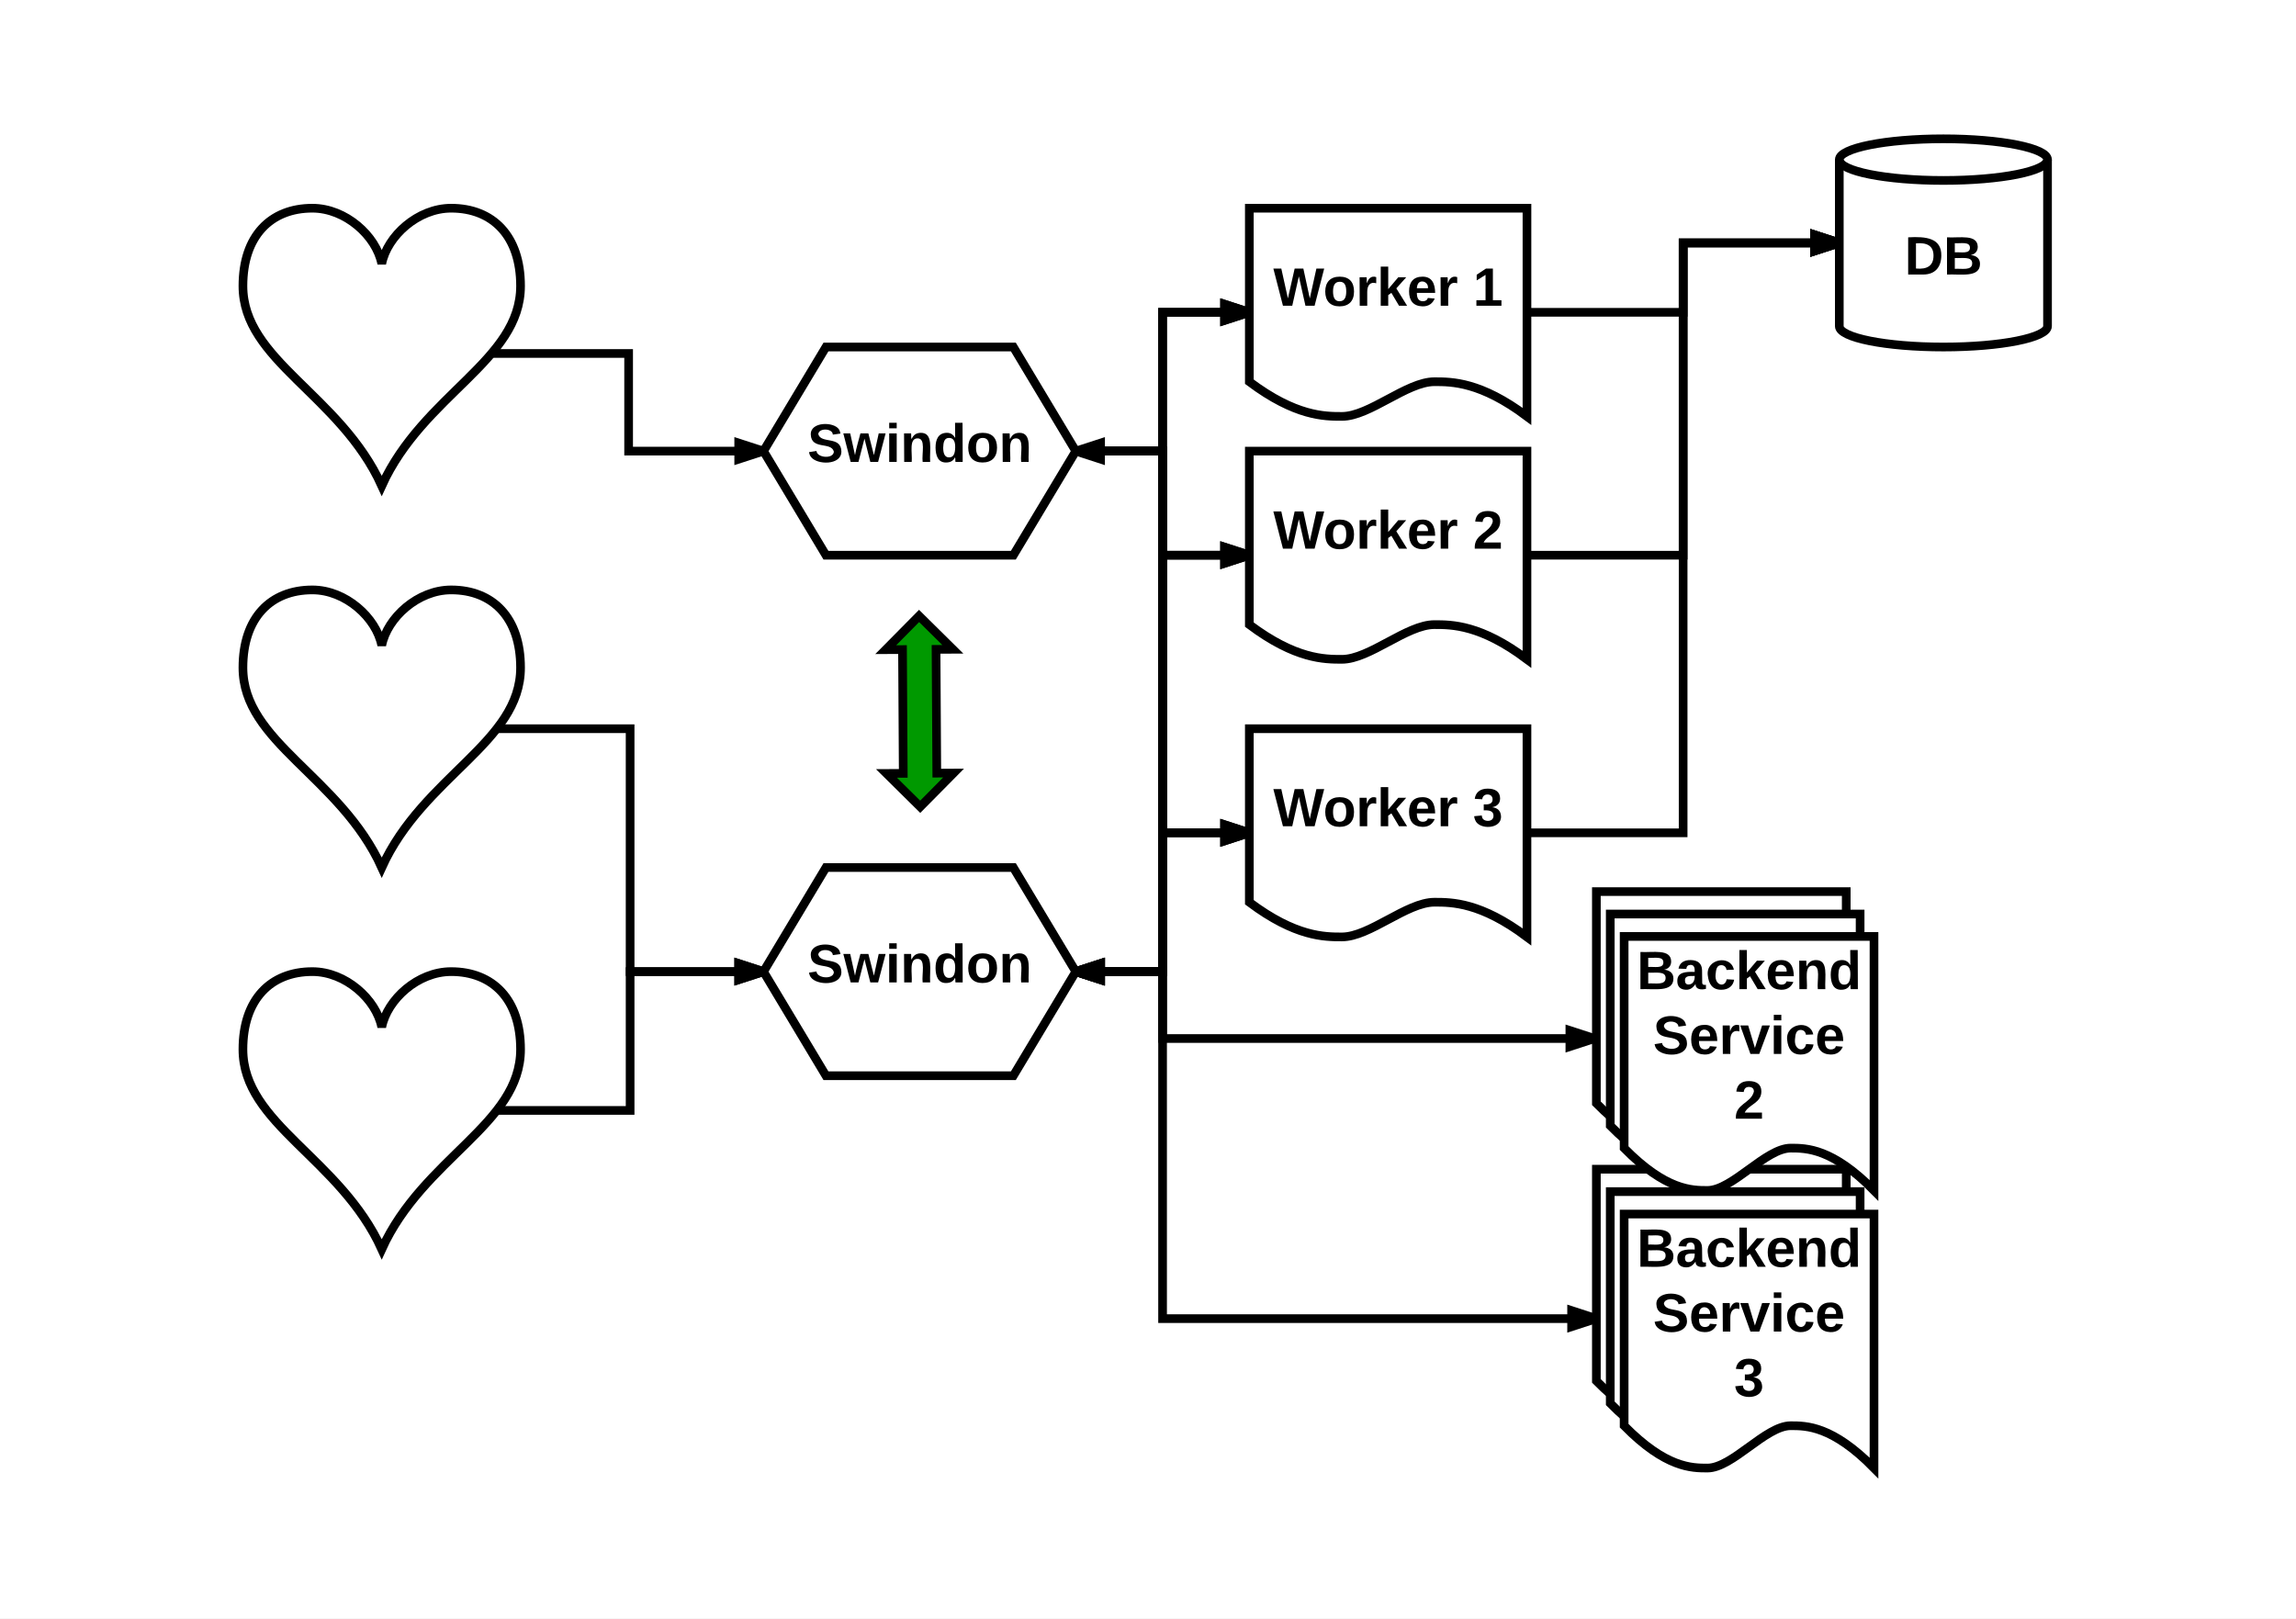
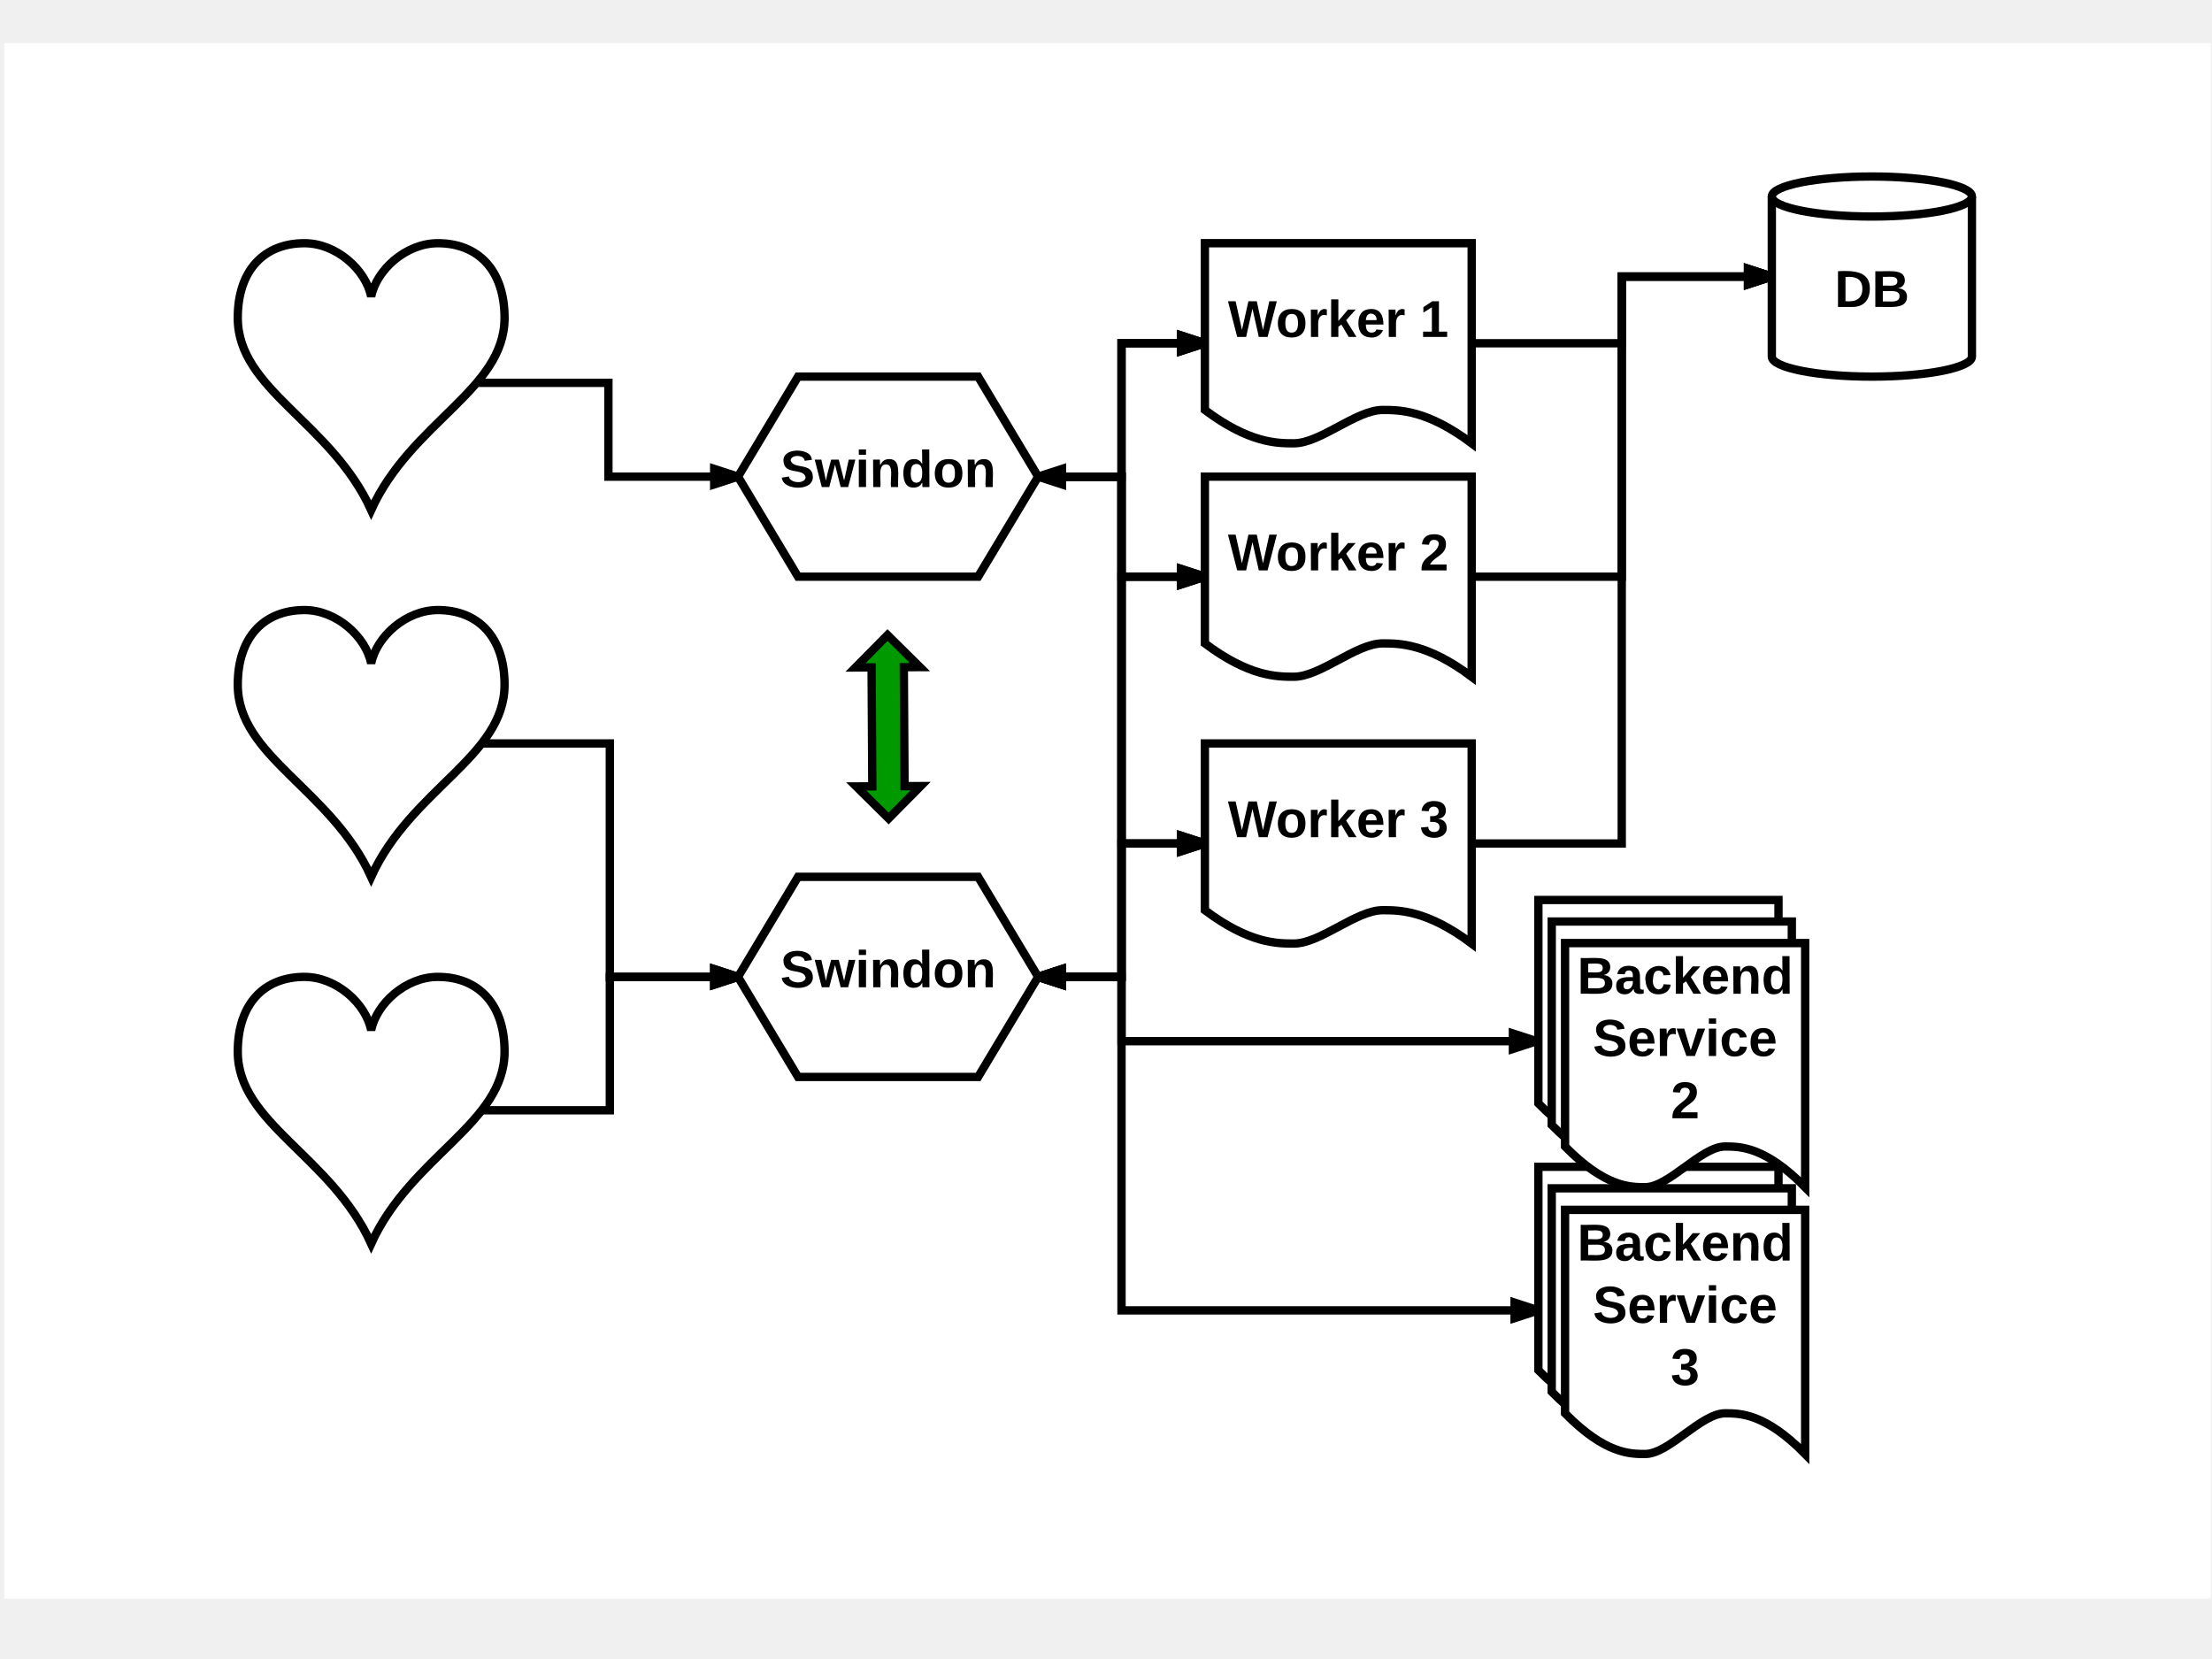
- <svg xmlns="http://www.w3.org/2000/svg" xmlns:xlink="http://www.w3.org/1999/xlink" width="1323.2" height="932.8">
-   <g transform="translate(0 0)">
-     <path d="M0 0h1323.2v932.8H0z" fill="#fff" />
-     <path d="M220 152c3.2-16 20.8-32 40-32 24 0 40 16 40 44.8 0 43.2-56 62.4-80 115.2-24-52.8-80-72-80-115.2 0-28.8 16-44.8 40-44.8 19.2 0 36.8 16 40 32zM220 372c3.2-16 20.8-32 40-32 24 0 40 16 40 44.8 0 43.2-56 62.4-80 115.2-24-52.8-80-72-80-115.2 0-28.8 16-44.8 40-44.8 19.2 0 36.8 16 40 32zM220 592c3.2-16 20.8-32 40-32 24 0 40 16 40 44.8 0 43.2-56 62.4-80 115.2-24-52.8-80-72-80-115.2 0-28.8 16-44.8 40-44.8 19.2 0 36.8 16 40 32z" stroke="#000" stroke-width="5" fill="#fff" />
-     <path d="M284.56 203.73h77.72V260H440" stroke="#000" stroke-width="5" fill="none" />
-     <path d="M284.56 206.23h-3v-.6l2.44-2.78.56-.7zM440 260l-14.27 4.64v-9.28z" />
-     <path d="M441.32 257.8L440 260l1.32 2.2-18.1 5.88v-16.16zm-13.1 3.4l3.7-1.2-3.7-1.2z" />
-     <path d="M286.27 420h76.87v140H440" stroke="#000" stroke-width="5" fill="none" />
-     <path d="M286.27 422.5h-2l2-2.5zM440 560l-14.27 4.64v-9.28z" />
-     <path d="M441.32 557.8L440 560l1.32 2.2-18.1 5.88v-16.16zm-13.1 3.4l3.7-1.2-3.7-1.2z" />
-     <path d="M286.27 640h76.87v-80H440" stroke="#000" stroke-width="5" fill="none" />
-     <path d="M286.27 642.5h-2l2-2.5zM440 560l-14.27 4.64v-9.28z" />
-     <path d="M441.32 557.8L440 560l1.32 2.2-18.1 5.88v-16.16zm-13.1 3.4l3.7-1.2-3.7-1.2z" />
-     <path d="M920 673.88h144v146.4c-24-24.4-39-24.4-48-24.4-14.4 0-33.6 24.4-48 24.4-9 0-24 0-48-24.4z" stroke="#000" stroke-width="5" fill="#fff" />
-     <path d="M928 686.8h144v146.4c-24-24.4-39-24.4-48-24.4-14.4 0-33.6 24.4-48 24.4-9 0-24 0-48-24.4z" stroke="#000" stroke-width="5" fill="#fff" />
-     <path d="M936 699.72h144v146.4c-24-24.4-39-24.4-48-24.4-14.4 0-33.6 24.4-48 24.4-9 0-24 0-48-24.4z" stroke="#000" stroke-width="5" fill="#fff" />
-     <use xlink:href="#a" transform="matrix(1,0,0,1,941,704.7176) translate(2.314815 25.38889)" />
-     <use xlink:href="#b" transform="matrix(1,0,0,1,941,704.7176) translate(11.69136 62.72222)" />
-     <use xlink:href="#c" transform="matrix(1,0,0,1,941,704.7176) translate(58.35802 100.0556)" />
-     <path d="M920 513.88h144v146.4c-24-24.4-39-24.4-48-24.4-14.4 0-33.6 24.4-48 24.4-9 0-24 0-48-24.4z" stroke="#000" stroke-width="5" fill="#fff" />
-     <path d="M928 526.8h144v146.4c-24-24.4-39-24.4-48-24.4-14.4 0-33.6 24.4-48 24.4-9 0-24 0-48-24.4z" stroke="#000" stroke-width="5" fill="#fff" />
-     <path d="M936 539.72h144v146.4c-24-24.4-39-24.4-48-24.4-14.4 0-33.6 24.4-48 24.4-9 0-24 0-48-24.4z" stroke="#000" stroke-width="5" fill="#fff" />
-     <use xlink:href="#a" transform="matrix(1,0,0,1,941,544.7176) translate(2.314815 25.38889)" />
-     <use xlink:href="#b" transform="matrix(1,0,0,1,941,544.7176) translate(11.69136 62.72222)" />
-     <use xlink:href="#d" transform="matrix(1,0,0,1,941,544.7176) translate(58.35802 100.0556)" />
-     <path d="M720 120h160v120c-26.67-20-43.33-20-53.33-20-16 0-37.34 20-53.34 20-10 0-26.66 0-53.33-20z" stroke="#000" stroke-width="5" fill="#fff" />
-     <use xlink:href="#e" transform="matrix(1,0,0,1,725,125) translate(8.845679 51.22222)" />
-     <use xlink:href="#f" transform="matrix(1,0,0,1,725,125) translate(123.8704 51.22222)" />
-     <path d="M720 260h160v120c-26.67-20-43.33-20-53.33-20-16 0-37.34 20-53.34 20-10 0-26.66 0-53.33-20z" stroke="#000" stroke-width="5" fill="#fff" />
-     <use xlink:href="#e" transform="matrix(1,0,0,1,725,265) translate(8.845679 51.22222)" />
-     <use xlink:href="#g" transform="matrix(1,0,0,1,725,265) translate(123.8704 51.22222)" />
-     <path d="M720 420h160v120c-26.67-20-43.33-20-53.33-20-16 0-37.34 20-53.34 20-10 0-26.66 0-53.33-20z" stroke="#000" stroke-width="5" fill="#fff" />
-     <use xlink:href="#e" transform="matrix(1,0,0,1,725,425) translate(8.845679 51.22222)" />
-     <use xlink:href="#h" transform="matrix(1,0,0,1,725,425) translate(123.8704 51.22222)" />
-     <path d="M476 200h108l36 60-36 60H476l-36-60z" stroke="#000" stroke-width="5" fill="#fff" />
-     <use xlink:href="#i" transform="matrix(1,0,0,1,445,205) translate(20.35802 61.22222)" />
-     <path d="M476 500h108l36 60-36 60H476l-36-60z" stroke="#000" stroke-width="5" fill="#fff" />
-     <use xlink:href="#i" transform="matrix(1,0,0,1,445,505) translate(20.35802 61.22222)" />
-     <path d="M620 260h50v-80h50" stroke="#000" stroke-width="5" fill="none" />
-     <path d="M620 262.5h-1.5l1.5-2.5-1.5-2.5h1.5zM720 180l-14.27 4.64v-9.28z" />
-     <path d="M720 177.37v5.26l-16.77 5.45v-16.16zm-11.77 3.82l3.68-1.2-3.67-1.2z" />
-     <path d="M620 260h50v60h50" stroke="#000" stroke-width="5" fill="none" />
-     <path d="M620 262.5h-1.5l1.5-2.5-1.5-2.5h1.5zM720 320l-14.27 4.64v-9.28z" />
-     <path d="M720 317.37v5.26l-16.77 5.45v-16.16zm-11.77 3.82l3.68-1.2-3.67-1.2z" />
-     <path d="M620 260h50v220h50" stroke="#000" stroke-width="5" fill="none" />
-     <path d="M620 262.5h-1.5l1.5-2.5-1.5-2.5h1.5zM720 480l-14.27 4.64v-9.28z" />
-     <path d="M720 477.37v5.26l-16.77 5.45v-16.16zm-11.77 3.82l3.68-1.2-3.67-1.2z" />
-     <path d="M620 560h50V180h50" stroke="#000" stroke-width="5" fill="none" />
-     <path d="M634.27 564.64L620 560l14.27-4.64z" />
-     <path d="M636.77 568.08l-18.1-5.88L620 560l-1.32-2.2 18.1-5.88zM628.1 560l3.67 1.2v-2.4zM720 180l-14.27 4.64v-9.28z" />
-     <path d="M720 177.37v5.26l-16.77 5.45v-16.16zm-11.77 3.82l3.68-1.2-3.67-1.2z" />
-     <path d="M620 560h50v-80h50" stroke="#000" stroke-width="5" fill="none" />
-     <path d="M634.27 564.64L620 560l14.27-4.64z" />
-     <path d="M636.77 568.08l-18.1-5.88L620 560l-1.32-2.2 18.1-5.88zM628.1 560l3.67 1.2v-2.4zM720 480l-14.27 4.64v-9.28z" />
-     <path d="M720 477.37v5.26l-16.77 5.45v-16.16zm-11.77 3.82l3.68-1.2-3.67-1.2z" />
-     <path d="M620 560h50V320h50" stroke="#000" stroke-width="5" fill="none" />
-     <path d="M634.27 564.64L620 560l14.27-4.64z" />
-     <path d="M636.77 568.08l-18.1-5.88L620 560l-1.32-2.2 18.1-5.88zM628.1 560l3.67 1.2v-2.4zM720 320l-14.27 4.64v-9.28z" />
-     <path d="M720 317.37v5.26l-16.77 5.45v-16.16zm-11.77 3.82l3.68-1.2-3.67-1.2z" />
-     <path d="M620 260h50v338.56h249" stroke="#000" stroke-width="5" fill="none" />
-     <path d="M634.27 264.64L620 260l14.27-4.64z" />
-     <path d="M636.77 268.08l-18.1-5.88L620 260l-1.32-2.2 18.1-5.88zM628.1 260l3.67 1.2v-2.4zM919 598.56l-14.27 4.64v-9.27z" />
-     <path d="M920 596.26v4.6l-17.77 5.78V590.5zm-12.77 3.5l3.68-1.2-3.67-1.2z" />
-     <path d="M620 560h50v200h250" stroke="#000" stroke-width="5" fill="none" />
-     <path d="M634.27 564.64L620 560l14.27-4.64z" />
-     <path d="M636.77 568.08l-18.1-5.88L620 560l-1.32-2.2 18.1-5.88zM628.1 560l3.67 1.2v-2.4zM920 760l-14.27 4.64v-9.28z" />
-     <path d="M920 757.37v5.26l-16.77 5.45v-16.16zm-11.77 3.82l3.68-1.2-3.67-1.2z" />
-     <path d="M1180 188c0 6.63-26.86 12-60 12s-60-5.37-60-12V92c0-6.63 26.86-12 60-12s60 5.37 60 12z" stroke="#000" stroke-width="5" fill="#fff" />
-     <path d="M1180 92c0 6.63-26.86 12-60 12s-60-5.37-60-12" stroke="#000" stroke-width="5" fill="none" />
-     <use xlink:href="#j" transform="matrix(1,0,0,1,1065,109) translate(32.61728 49.22222)" />
-     <path d="M880 180h90v-40h90" stroke="#000" stroke-width="5" fill="none" />
-     <path d="M1060 140l-14.27 4.64v-9.28z" />
-     <path d="M1060 137.37v5.26l-16.77 5.45v-16.16zm-11.77 3.82l3.68-1.2-3.67-1.2z" />
-     <path d="M880 320h90V140h90" stroke="#000" stroke-width="5" fill="none" />
-     <path d="M1060 140l-14.27 4.64v-9.28z" />
-     <path d="M1060 137.37v5.26l-16.77 5.45v-16.16zm-11.77 3.82l3.68-1.2-3.67-1.2z" />
-     <path d="M880 480h90V140h90" stroke="#000" stroke-width="5" fill="none" />
-     <path d="M1060 140l-14.27 4.64v-9.28z" />
-     <path d="M1060 137.37v5.26l-16.77 5.45v-16.16zm-11.77 3.82l3.68-1.2-3.67-1.2z" />
-     <g>
-       <path d="M529.67 355l19.45 19.22-9.67.05.43 71.34 9.67-.05L530.33 465l-19.45-19.22 9.67-.05-.43-71.34-9.67.05z" stroke="#000" stroke-width="5" fill="#090" />
+ <svg xmlns="http://www.w3.org/2000/svg" xmlns:xlink="http://www.w3.org/1999/xlink" width="1024" height="768" version="1.1" id="svg250">
+   <defs id="defs254" />
+   <g id="g248" transform="matrix(0.7719126,0,0,0.7719126,2,19.95994)">
+     <path d="M 0,0 H 1323.2 V 932.8 H 0 Z" id="path2" style="fill:#ffffff" />
+     <path d="m 220,152 c 3.2,-16 20.8,-32 40,-32 24,0 40,16 40,44.8 0,43.2 -56,62.4 -80,115.2 -24,-52.8 -80,-72 -80,-115.2 0,-28.8 16,-44.8 40,-44.8 19.2,0 36.8,16 40,32 z m 0,220 c 3.2,-16 20.8,-32 40,-32 24,0 40,16 40,44.8 0,43.2 -56,62.4 -80,115.2 -24,-52.8 -80,-72 -80,-115.2 0,-28.8 16,-44.8 40,-44.8 19.2,0 36.8,16 40,32 z m 0,220 c 3.2,-16 20.8,-32 40,-32 24,0 40,16 40,44.8 0,43.2 -56,62.4 -80,115.2 -24,-52.8 -80,-72 -80,-115.2 0,-28.8 16,-44.8 40,-44.8 19.2,0 36.8,16 40,32 z" id="path4" style="fill:#ffffff;stroke:#000000;stroke-width:5" />
+     <path d="m 284.56,203.73 h 77.72 V 260 H 440" id="path6" style="fill:none;stroke:#000000;stroke-width:5" />
+     <path d="m 284.56,206.23 h -3 v -0.6 l 2.44,-2.78 0.56,-0.7 z M 440,260 l -14.27,4.64 v -9.28 z" id="path8" />
+     <path d="m 441.32,257.8 -1.32,2.2 1.32,2.2 -18.1,5.88 v -16.16 z m -13.1,3.4 3.7,-1.2 -3.7,-1.2 z" id="path10" />
+     <path d="m 286.27,420 h 76.87 V 560 H 440" id="path12" style="fill:none;stroke:#000000;stroke-width:5" />
+     <path d="m 286.27,422.5 h -2 l 2,-2.5 z M 440,560 l -14.27,4.64 v -9.28 z" id="path14" />
+     <path d="m 441.32,557.8 -1.32,2.2 1.32,2.2 -18.1,5.88 v -16.16 z m -13.1,3.4 3.7,-1.2 -3.7,-1.2 z" id="path16" />
+     <path d="m 286.27,640 h 76.87 V 560 H 440" id="path18" style="fill:none;stroke:#000000;stroke-width:5" />
+     <path d="m 286.27,642.5 h -2 l 2,-2.5 z M 440,560 l -14.27,4.64 v -9.28 z" id="path20" />
+     <path d="m 441.32,557.8 -1.32,2.2 1.32,2.2 -18.1,5.88 v -16.16 z m -13.1,3.4 3.7,-1.2 -3.7,-1.2 z" id="path22" />
+     <path d="m 920,673.88 h 144 v 146.4 c -24,-24.4 -39,-24.4 -48,-24.4 -14.4,0 -33.6,24.4 -48,24.4 -9,0 -24,0 -48,-24.4 z" id="path24" style="fill:#ffffff;stroke:#000000;stroke-width:5" />
+     <path d="m 928,686.8 h 144 v 146.4 c -24,-24.4 -39,-24.4 -48,-24.4 -14.4,0 -33.6,24.4 -48,24.4 -9,0 -24,0 -48,-24.4 z" id="path26" style="fill:#ffffff;stroke:#000000;stroke-width:5" />
+     <path d="m 936,699.72 h 144 v 146.4 c -24,-24.4 -39,-24.4 -48,-24.4 -14.4,0 -33.6,24.4 -48,24.4 -9,0 -24,0 -48,-24.4 z" id="path28" style="fill:#ffffff;stroke:#000000;stroke-width:5" />
+     <use xlink:href="#a" transform="translate(943.3148,730.1065)" id="use30" x="0" y="0" width="100%" height="100%" />
+     <use xlink:href="#b" transform="translate(952.6914,767.4399)" id="use32" x="0" y="0" width="100%" height="100%" />
+     <use xlink:href="#c" transform="translate(999.358,804.7732)" id="use34" x="0" y="0" width="100%" height="100%" />
+     <path d="m 920,513.88 h 144 v 146.4 c -24,-24.4 -39,-24.4 -48,-24.4 -14.4,0 -33.6,24.4 -48,24.4 -9,0 -24,0 -48,-24.4 z" id="path36" style="fill:#ffffff;stroke:#000000;stroke-width:5" />
+     <path d="m 928,526.8 h 144 v 146.4 c -24,-24.4 -39,-24.4 -48,-24.4 -14.4,0 -33.6,24.4 -48,24.4 -9,0 -24,0 -48,-24.4 z" id="path38" style="fill:#ffffff;stroke:#000000;stroke-width:5" />
+     <path d="m 936,539.72 h 144 v 146.4 c -24,-24.4 -39,-24.4 -48,-24.4 -14.4,0 -33.6,24.4 -48,24.4 -9,0 -24,0 -48,-24.4 z" id="path40" style="fill:#ffffff;stroke:#000000;stroke-width:5" />
+     <use xlink:href="#a" transform="translate(943.3148,570.1065)" id="use42" x="0" y="0" width="100%" height="100%" />
+     <use xlink:href="#b" transform="translate(952.6914,607.4399)" id="use44" x="0" y="0" width="100%" height="100%" />
+     <use xlink:href="#d" transform="translate(999.358,644.7732)" id="use46" x="0" y="0" width="100%" height="100%" />
+     <path d="m 720,120 h 160 v 120 c -26.67,-20 -43.33,-20 -53.33,-20 -16,0 -37.34,20 -53.34,20 -10,0 -26.66,0 -53.33,-20 z" id="path48" style="fill:#ffffff;stroke:#000000;stroke-width:5" />
+     <use xlink:href="#e" transform="translate(733.8457,176.2222)" id="use50" x="0" y="0" width="100%" height="100%" />
+     <use xlink:href="#f" transform="translate(848.8704,176.2222)" id="use52" x="0" y="0" width="100%" height="100%" />
+     <path d="m 720,260 h 160 v 120 c -26.67,-20 -43.33,-20 -53.33,-20 -16,0 -37.34,20 -53.34,20 -10,0 -26.66,0 -53.33,-20 z" id="path54" style="fill:#ffffff;stroke:#000000;stroke-width:5" />
+     <use xlink:href="#e" transform="translate(733.8457,316.2222)" id="use56" x="0" y="0" width="100%" height="100%" />
+     <use xlink:href="#g" transform="translate(848.8704,316.2222)" id="use58" x="0" y="0" width="100%" height="100%" />
+     <path d="m 720,420 h 160 v 120 c -26.67,-20 -43.33,-20 -53.33,-20 -16,0 -37.34,20 -53.34,20 -10,0 -26.66,0 -53.33,-20 z" id="path60" style="fill:#ffffff;stroke:#000000;stroke-width:5" />
+     <use xlink:href="#e" transform="translate(733.8457,476.2222)" id="use62" x="0" y="0" width="100%" height="100%" />
+     <use xlink:href="#h" transform="translate(848.8704,476.2222)" id="use64" x="0" y="0" width="100%" height="100%" />
+     <path d="m 476,200 h 108 l 36,60 -36,60 H 476 l -36,-60 z" id="path66" style="fill:#ffffff;stroke:#000000;stroke-width:5" />
+     <use xlink:href="#i" transform="translate(465.358,266.2222)" id="use68" x="0" y="0" width="100%" height="100%" />
+     <path d="m 476,500 h 108 l 36,60 -36,60 H 476 l -36,-60 z" id="path70" style="fill:#ffffff;stroke:#000000;stroke-width:5" />
+     <use xlink:href="#i" transform="translate(465.358,566.2222)" id="use72" x="0" y="0" width="100%" height="100%" />
+     <path d="m 620,260 h 50 v -80 h 50" id="path74" style="fill:none;stroke:#000000;stroke-width:5" />
+     <path d="m 620,262.5 h -1.5 l 1.5,-2.5 -1.5,-2.5 h 1.5 z m 100,-82.5 -14.27,4.64 v -9.28 z" id="path76" />
+     <path d="m 720,177.37 v 5.26 l -16.77,5.45 v -16.16 z m -11.77,3.82 3.68,-1.2 -3.67,-1.2 z" id="path78" />
+     <path d="m 620,260 h 50 v 60 h 50" id="path80" style="fill:none;stroke:#000000;stroke-width:5" />
+     <path d="m 620,262.5 h -1.5 l 1.5,-2.5 -1.5,-2.5 h 1.5 z m 100,57.5 -14.27,4.64 v -9.28 z" id="path82" />
+     <path d="m 720,317.37 v 5.26 l -16.77,5.45 v -16.16 z m -11.77,3.82 3.68,-1.2 -3.67,-1.2 z" id="path84" />
+     <path d="m 620,260 h 50 v 220 h 50" id="path86" style="fill:none;stroke:#000000;stroke-width:5" />
+     <path d="m 620,262.5 h -1.5 l 1.5,-2.5 -1.5,-2.5 h 1.5 z m 100,217.5 -14.27,4.64 v -9.28 z" id="path88" />
+     <path d="m 720,477.37 v 5.26 l -16.77,5.45 v -16.16 z m -11.77,3.82 3.68,-1.2 -3.67,-1.2 z" id="path90" />
+     <path d="m 620,560 h 50 V 180 h 50" id="path92" style="fill:none;stroke:#000000;stroke-width:5" />
+     <path d="M 634.27,564.64 620,560 l 14.27,-4.64 z" id="path94" />
+     <path d="m 636.77,568.08 -18.1,-5.88 1.33,-2.2 -1.32,-2.2 18.1,-5.88 z m -8.67,-8.08 3.67,1.2 v -2.4 z m 91.9,-380 -14.27,4.64 v -9.28 z" id="path96" />
+     <path d="m 720,177.37 v 5.26 l -16.77,5.45 v -16.16 z m -11.77,3.82 3.68,-1.2 -3.67,-1.2 z" id="path98" />
+     <path d="m 620,560 h 50 v -80 h 50" id="path100" style="fill:none;stroke:#000000;stroke-width:5" />
+     <path d="M 634.27,564.64 620,560 l 14.27,-4.64 z" id="path102" />
+     <path d="m 636.77,568.08 -18.1,-5.88 1.33,-2.2 -1.32,-2.2 18.1,-5.88 z m -8.67,-8.08 3.67,1.2 v -2.4 z m 91.9,-80 -14.27,4.64 v -9.28 z" id="path104" />
+     <path d="m 720,477.37 v 5.26 l -16.77,5.45 v -16.16 z m -11.77,3.82 3.68,-1.2 -3.67,-1.2 z" id="path106" />
+     <path d="m 620,560 h 50 V 320 h 50" id="path108" style="fill:none;stroke:#000000;stroke-width:5" />
+     <path d="M 634.27,564.64 620,560 l 14.27,-4.64 z" id="path110" />
+     <path d="m 636.77,568.08 -18.1,-5.88 1.33,-2.2 -1.32,-2.2 18.1,-5.88 z m -8.67,-8.08 3.67,1.2 v -2.4 z m 91.9,-240 -14.27,4.64 v -9.28 z" id="path112" />
+     <path d="m 720,317.37 v 5.26 l -16.77,5.45 v -16.16 z m -11.77,3.82 3.68,-1.2 -3.67,-1.2 z" id="path114" />
+     <path d="m 620,260 h 50 v 338.56 h 249" id="path116" style="fill:none;stroke:#000000;stroke-width:5" />
+     <path d="M 634.27,264.64 620,260 l 14.27,-4.64 z" id="path118" />
+     <path d="m 636.77,268.08 -18.1,-5.88 1.33,-2.2 -1.32,-2.2 18.1,-5.88 z m -8.67,-8.08 3.67,1.2 v -2.4 z M 919,598.56 904.73,603.2 v -9.27 z" id="path120" />
+     <path d="m 920,596.26 v 4.6 l -17.77,5.78 V 590.5 Z m -12.77,3.5 3.68,-1.2 -3.67,-1.2 z" id="path122" />
+     <path d="m 620,560 h 50 v 200 h 250" id="path124" style="fill:none;stroke:#000000;stroke-width:5" />
+     <path d="M 634.27,564.64 620,560 l 14.27,-4.64 z" id="path126" />
+     <path d="m 636.77,568.08 -18.1,-5.88 1.33,-2.2 -1.32,-2.2 18.1,-5.88 z m -8.67,-8.08 3.67,1.2 v -2.4 z m 291.9,200 -14.27,4.64 v -9.28 z" id="path128" />
+     <path d="m 920,757.37 v 5.26 l -16.77,5.45 v -16.16 z m -11.77,3.82 3.68,-1.2 -3.67,-1.2 z" id="path130" />
+     <path d="m 1180,188 c 0,6.63 -26.86,12 -60,12 -33.14,0 -60,-5.37 -60,-12 V 92 c 0,-6.63 26.86,-12 60,-12 33.14,0 60,5.37 60,12 z" id="path132" style="fill:#ffffff;stroke:#000000;stroke-width:5" />
+     <path d="m 1180,92 c 0,6.63 -26.86,12 -60,12 -33.14,0 -60,-5.37 -60,-12" id="path134" style="fill:none;stroke:#000000;stroke-width:5" />
+     <use xlink:href="#j" transform="translate(1097.617,158.2222)" id="use136" x="0" y="0" width="100%" height="100%" />
+     <path d="m 880,180 h 90 v -40 h 90" id="path138" style="fill:none;stroke:#000000;stroke-width:5" />
+     <path d="m 1060,140 -14.27,4.64 v -9.28 z" id="path140" />
+     <path d="m 1060,137.37 v 5.26 l -16.77,5.45 v -16.16 z m -11.77,3.82 3.68,-1.2 -3.67,-1.2 z" id="path142" />
+     <path d="m 880,320 h 90 V 140 h 90" id="path144" style="fill:none;stroke:#000000;stroke-width:5" />
+     <path d="m 1060,140 -14.27,4.64 v -9.28 z" id="path146" />
+     <path d="m 1060,137.37 v 5.26 l -16.77,5.45 v -16.16 z m -11.77,3.82 3.68,-1.2 -3.67,-1.2 z" id="path148" />
+     <path d="m 880,480 h 90 V 140 h 90" id="path150" style="fill:none;stroke:#000000;stroke-width:5" />
+     <path d="m 1060,140 -14.27,4.64 v -9.28 z" id="path152" />
+     <path d="m 1060,137.37 v 5.26 l -16.77,5.45 v -16.16 z m -11.77,3.82 3.68,-1.2 -3.67,-1.2 z" id="path154" />
+     <g id="g158">
+       <path d="m 529.67,355 19.45,19.22 -9.67,0.05 0.43,71.34 9.67,-0.05 -19.22,19.44 -19.45,-19.22 9.67,-0.05 -0.43,-71.34 -9.67,0.05 z" id="path156" style="fill:#009900;stroke:#000000;stroke-width:5" />
    </g>
-     <defs>
-       <path d="M182-130c37 4 62 22 62 59C244 23 116-4 24 0v-248c84 5 203-23 205 63 0 31-19 50-47 55zM76-148c40-3 101 13 101-30 0-44-60-28-101-31v61zm0 110c48-3 116 14 116-37 0-48-69-32-116-35v72" id="k" />
-       <path d="M133-34C117-15 103 5 69 4 32 3 11-16 11-54c-1-60 55-63 116-61 1-26-3-47-28-47-18 1-26 9-28 27l-52-2c7-38 36-58 82-57s74 22 75 68l1 82c-1 14 12 18 25 15v27c-30 8-71 5-69-32zm-48 3c29 0 43-24 42-57-32 0-66-3-65 30 0 17 8 27 23 27" id="l" />
-       <path d="M190-63c-7 42-38 67-86 67-59 0-84-38-90-98-12-110 154-137 174-36l-49 2c-2-19-15-32-35-32-30 0-35 28-38 64-6 74 65 87 74 30" id="m" />
-       <path d="M147 0L96-86 75-71V0H25v-261h50v150l67-79h53l-66 74L201 0h-54" id="n" />
-       <path d="M185-48c-13 30-37 53-82 52C43 2 14-33 14-96s30-98 90-98c62 0 83 45 84 108H66c0 31 8 55 39 56 18 0 30-7 34-22zm-45-69c5-46-57-63-70-21-2 6-4 13-4 21h74" id="o" />
-       <path d="M135-194c87-1 58 113 63 194h-50c-7-57 23-157-34-157-59 0-34 97-39 157H25l-1-190h47c2 12-1 28 3 38 12-26 28-41 61-42" id="p" />
-       <path d="M88-194c31-1 46 15 58 34l-1-101h50l1 261h-48c-2-10 0-23-3-31C134-8 116 4 84 4 32 4 16-41 15-95c0-56 19-97 73-99zm17 164c33 0 40-30 41-66 1-37-9-64-41-64s-38 30-39 65c0 43 13 65 39 65" id="q" />
+     <defs id="defs246">
+       <path d="m 182,-130 c 37,4 62,22 62,59 0,94 -128,67 -220,71 v -248 c 84,5 203,-23 205,63 0,31 -19,50 -47,55 z M 76,-148 c 40,-3 101,13 101,-30 0,-44 -60,-28 -101,-31 z m 0,110 c 48,-3 116,14 116,-37 0,-48 -69,-32 -116,-35 v 72" id="k" />
+       <path d="M 133,-34 C 117,-15 103,5 69,4 32,3 11,-16 11,-54 c -1,-60 55,-63 116,-61 1,-26 -3,-47 -28,-47 -18,1 -26,9 -28,27 l -52,-2 c 7,-38 36,-58 82,-57 46,1 74,22 75,68 l 1,82 c -1,14 12,18 25,15 v 27 c -30,8 -71,5 -69,-32 z m -48,3 c 29,0 43,-24 42,-57 -32,0 -66,-3 -65,30 0,17 8,27 23,27" id="l" />
+       <path d="M 190,-63 C 183,-21 152,4 104,4 45,4 20,-34 14,-94 2,-204 168,-231 188,-130 l -49,2 c -2,-19 -15,-32 -35,-32 -30,0 -35,28 -38,64 -6,74 65,87 74,30" id="m" />
+       <path d="M 147,0 96,-86 75,-71 V 0 H 25 v -261 h 50 v 150 l 67,-79 h 53 l -66,74 72,116 h -54" id="n" />
+       <path d="M 185,-48 C 172,-18 148,5 103,4 43,2 14,-33 14,-96 c 0,-63 30,-98 90,-98 62,0 83,45 84,108 H 66 c 0,31 8,55 39,56 18,0 30,-7 34,-22 z m -45,-69 c 5,-46 -57,-63 -70,-21 -2,6 -4,13 -4,21 h 74" id="o" />
+       <path d="m 135,-194 c 87,-1 58,113 63,194 h -50 c -7,-57 23,-157 -34,-157 -59,0 -34,97 -39,157 H 25 l -1,-190 h 47 c 2,12 -1,28 3,38 12,-26 28,-41 61,-42" id="p" />
+       <path d="m 88,-194 c 31,-1 46,15 58,34 l -1,-101 h 50 l 1,261 h -48 c -2,-10 0,-23 -3,-31 C 134,-8 116,4 84,4 32,4 16,-41 15,-95 c 0,-56 19,-97 73,-99 z m 17,164 c 33,0 40,-30 41,-66 1,-37 -9,-64 -41,-64 -32,0 -38,30 -39,65 0,43 13,65 39,65" id="q" />
      <g id="a">
-         <use transform="matrix(0.08641975,0,0,0.08641975,0,0)" xlink:href="#k" />
-         <use transform="matrix(0.08641975,0,0,0.08641975,22.38272,0)" xlink:href="#l" />
-         <use transform="matrix(0.08641975,0,0,0.08641975,39.66667,0)" xlink:href="#m" />
-         <use transform="matrix(0.08641975,0,0,0.08641975,56.95062,0)" xlink:href="#n" />
-         <use transform="matrix(0.08641975,0,0,0.08641975,74.23457,0)" xlink:href="#o" />
-         <use transform="matrix(0.08641975,0,0,0.08641975,91.51852,0)" xlink:href="#p" />
-         <use transform="matrix(0.08641975,0,0,0.08641975,110.4444,0)" xlink:href="#q" />
+         <use transform="scale(0.08641975)" xlink:href="#k" id="use167" x="0" y="0" width="100%" height="100%" />
+         <use transform="matrix(0.08641975,0,0,0.08641975,22.38272,0)" xlink:href="#l" id="use169" x="0" y="0" width="100%" height="100%" />
+         <use transform="matrix(0.08641975,0,0,0.08641975,39.66667,0)" xlink:href="#m" id="use171" x="0" y="0" width="100%" height="100%" />
+         <use transform="matrix(0.08641975,0,0,0.08641975,56.95062,0)" xlink:href="#n" id="use173" x="0" y="0" width="100%" height="100%" />
+         <use transform="matrix(0.08641975,0,0,0.08641975,74.23457,0)" xlink:href="#o" id="use175" x="0" y="0" width="100%" height="100%" />
+         <use transform="matrix(0.08641975,0,0,0.08641975,91.51852,0)" xlink:href="#p" id="use177" x="0" y="0" width="100%" height="100%" />
+         <use transform="matrix(0.08641975,0,0,0.08641975,110.4444,0)" xlink:href="#q" id="use179" x="0" y="0" width="100%" height="100%" />
      </g>
-       <path d="M169-182c-1-43-94-46-97-3 18 66 151 10 154 114 3 95-165 93-204 36-6-8-10-19-12-30l50-8c3 46 112 56 116 5-17-69-150-10-154-114-4-87 153-88 188-35 5 8 8 18 10 28" id="r" />
-       <path d="M135-150c-39-12-60 13-60 57V0H25l-1-190h47c2 13-1 29 3 40 6-28 27-53 61-41v41" id="s" />
-       <path d="M128 0H69L1-190h53L99-40l48-150h52" id="t" />
-       <path d="M25-224v-37h50v37H25zM25 0v-190h50V0H25" id="u" />
+       <path d="m 169,-182 c -1,-43 -94,-46 -97,-3 18,66 151,10 154,114 3,95 -165,93 -204,36 -6,-8 -10,-19 -12,-30 l 50,-8 c 3,46 112,56 116,5 -17,-69 -150,-10 -154,-114 -4,-87 153,-88 188,-35 5,8 8,18 10,28" id="r" />
+       <path d="m 135,-150 c -39,-12 -60,13 -60,57 V 0 H 25 l -1,-190 h 47 c 2,13 -1,29 3,40 6,-28 27,-53 61,-41 v 41" id="s" />
+       <path d="M 128,0 H 69 L 1,-190 h 53 l 45,150 48,-150 h 52" id="t" />
+       <path d="m 25,-224 v -37 h 50 v 37 z M 25,0 V -190 H 75 V 0 H 25" id="u" />
      <g id="b">
-         <use transform="matrix(0.08641975,0,0,0.08641975,0,0)" xlink:href="#r" />
-         <use transform="matrix(0.08641975,0,0,0.08641975,20.74074,0)" xlink:href="#o" />
-         <use transform="matrix(0.08641975,0,0,0.08641975,38.02469,0)" xlink:href="#s" />
-         <use transform="matrix(0.08641975,0,0,0.08641975,50.12346,0)" xlink:href="#t" />
-         <use transform="matrix(0.08641975,0,0,0.08641975,67.40741,0)" xlink:href="#u" />
-         <use transform="matrix(0.08641975,0,0,0.08641975,76.04938,0)" xlink:href="#m" />
-         <use transform="matrix(0.08641975,0,0,0.08641975,93.33333,0)" xlink:href="#o" />
+         <use transform="scale(0.08641975)" xlink:href="#r" id="use186" x="0" y="0" width="100%" height="100%" />
+         <use transform="matrix(0.08641975,0,0,0.08641975,20.74074,0)" xlink:href="#o" id="use188" x="0" y="0" width="100%" height="100%" />
+         <use transform="matrix(0.08641975,0,0,0.08641975,38.02469,0)" xlink:href="#s" id="use190" x="0" y="0" width="100%" height="100%" />
+         <use transform="matrix(0.08641975,0,0,0.08641975,50.12346,0)" xlink:href="#t" id="use192" x="0" y="0" width="100%" height="100%" />
+         <use transform="matrix(0.08641975,0,0,0.08641975,67.40741,0)" xlink:href="#u" id="use194" x="0" y="0" width="100%" height="100%" />
+         <use transform="matrix(0.08641975,0,0,0.08641975,76.04938,0)" xlink:href="#m" id="use196" x="0" y="0" width="100%" height="100%" />
+         <use transform="matrix(0.08641975,0,0,0.08641975,93.33333,0)" xlink:href="#o" id="use198" x="0" y="0" width="100%" height="100%" />
      </g>
-       <path d="M128-127c34 4 56 21 59 58 7 91-148 94-172 28-4-9-6-17-7-26l51-5c1 24 16 35 40 36 23 0 39-12 38-36-1-31-31-36-65-34v-40c32 2 59-3 59-33 0-20-13-33-34-33s-33 13-35 32l-50-3c6-44 37-68 86-68 50 0 83 20 83 66 0 35-22 52-53 58" id="v" />
-       <use transform="matrix(0.08641975,0,0,0.08641975,0,0)" xlink:href="#v" id="c" />
-       <path d="M182-182c0 78-84 86-111 141h115V0H12c-6-101 99-100 120-180 1-22-12-31-33-32-23 0-32 14-35 34l-49-3c5-45 32-70 84-70 51 0 83 22 83 69" id="w" />
-       <use transform="matrix(0.08641975,0,0,0.08641975,0,0)" xlink:href="#w" id="d" />
-       <path d="M275 0h-61l-44-196L126 0H64L0-248h53L97-49l45-199h58l43 199 44-199h52" id="x" />
-       <path d="M110-194c64 0 96 36 96 99 0 64-35 99-97 99-61 0-95-36-95-99 0-62 34-99 96-99zm-1 164c35 0 45-28 45-65 0-40-10-65-43-65-34 0-45 26-45 65 0 36 10 65 43 65" id="y" />
+       <path d="m 128,-127 c 34,4 56,21 59,58 7,91 -148,94 -172,28 -4,-9 -6,-17 -7,-26 l 51,-5 c 1,24 16,35 40,36 23,0 39,-12 38,-36 -1,-31 -31,-36 -65,-34 v -40 c 32,2 59,-3 59,-33 0,-20 -13,-33 -34,-33 -21,0 -33,13 -35,32 l -50,-3 c 6,-44 37,-68 86,-68 50,0 83,20 83,66 0,35 -22,52 -53,58" id="v" />
+       <use transform="scale(0.08641975)" xlink:href="#v" id="c" x="0" y="0" width="100%" height="100%" />
+       <path d="m 182,-182 c 0,78 -84,86 -111,141 H 186 V 0 H 12 c -6,-101 99,-100 120,-180 1,-22 -12,-31 -33,-32 -23,0 -32,14 -35,34 l -49,-3 c 5,-45 32,-70 84,-70 51,0 83,22 83,69" id="w" />
+       <use transform="scale(0.08641975)" xlink:href="#w" id="d" x="0" y="0" width="100%" height="100%" />
+       <path d="M 275,0 H 214 L 170,-196 126,0 H 64 L 0,-248 h 53 l 44,199 45,-199 h 58 l 43,199 44,-199 h 52" id="x" />
+       <path d="m 110,-194 c 64,0 96,36 96,99 0,64 -35,99 -97,99 -61,0 -95,-36 -95,-99 0,-62 34,-99 96,-99 z m -1,164 c 35,0 45,-28 45,-65 0,-40 -10,-65 -43,-65 -34,0 -45,26 -45,65 0,36 10,65 43,65" id="y" />
      <g id="e">
-         <use transform="matrix(0.08641975,0,0,0.08641975,0,0)" xlink:href="#x" />
-         <use transform="matrix(0.08641975,0,0,0.08641975,28.69136,0)" xlink:href="#y" />
-         <use transform="matrix(0.08641975,0,0,0.08641975,47.61728,0)" xlink:href="#s" />
-         <use transform="matrix(0.08641975,0,0,0.08641975,59.71605,0)" xlink:href="#n" />
-         <use transform="matrix(0.08641975,0,0,0.08641975,77,0)" xlink:href="#o" />
-         <use transform="matrix(0.08641975,0,0,0.08641975,94.28395,0)" xlink:href="#s" />
+         <use transform="scale(0.08641975)" xlink:href="#x" id="use207" x="0" y="0" width="100%" height="100%" />
+         <use transform="matrix(0.08641975,0,0,0.08641975,28.69136,0)" xlink:href="#y" id="use209" x="0" y="0" width="100%" height="100%" />
+         <use transform="matrix(0.08641975,0,0,0.08641975,47.61728,0)" xlink:href="#s" id="use211" x="0" y="0" width="100%" height="100%" />
+         <use transform="matrix(0.08641975,0,0,0.08641975,59.71605,0)" xlink:href="#n" id="use213" x="0" y="0" width="100%" height="100%" />
+         <use transform="matrix(0.08641975,0,0,0.08641975,77,0)" xlink:href="#o" id="use215" x="0" y="0" width="100%" height="100%" />
+         <use transform="matrix(0.08641975,0,0,0.08641975,94.28395,0)" xlink:href="#s" id="use217" x="0" y="0" width="100%" height="100%" />
      </g>
-       <path d="M23 0v-37h61v-169l-59 37v-38l62-41h46v211h57V0H23" id="z" />
-       <use transform="matrix(0.08641975,0,0,0.08641975,0,0)" xlink:href="#z" id="f" />
-       <use transform="matrix(0.08641975,0,0,0.08641975,0,0)" xlink:href="#w" id="g" />
-       <use transform="matrix(0.08641975,0,0,0.08641975,0,0)" xlink:href="#v" id="h" />
-       <path d="M231 0h-52l-39-155L100 0H48L-1-190h46L77-45c9-52 24-97 36-145h53l37 145 32-145h46" id="A" />
+       <path d="m 23,0 v -37 h 61 v -169 l -59,37 v -38 l 62,-41 h 46 v 211 h 57 V 0 H 23" id="z" />
+       <use transform="scale(0.08641975)" xlink:href="#z" id="f" x="0" y="0" width="100%" height="100%" />
+       <use transform="scale(0.08641975)" xlink:href="#w" id="g" x="0" y="0" width="100%" height="100%" />
+       <use transform="scale(0.08641975)" xlink:href="#v" id="h" x="0" y="0" width="100%" height="100%" />
+       <path d="M 231,0 H 179 L 140,-155 100,0 H 48 L -1,-190 h 46 l 32,145 c 9,-52 24,-97 36,-145 h 53 l 37,145 32,-145 h 46" id="A" />
      <g id="i">
-         <use transform="matrix(0.08641975,0,0,0.08641975,0,0)" xlink:href="#r" />
-         <use transform="matrix(0.08641975,0,0,0.08641975,20.74074,0)" xlink:href="#A" />
-         <use transform="matrix(0.08641975,0,0,0.08641975,44.93827,0)" xlink:href="#u" />
-         <use transform="matrix(0.08641975,0,0,0.08641975,53.58025,0)" xlink:href="#p" />
-         <use transform="matrix(0.08641975,0,0,0.08641975,72.50617,0)" xlink:href="#q" />
-         <use transform="matrix(0.08641975,0,0,0.08641975,91.4321,0)" xlink:href="#y" />
-         <use transform="matrix(0.08641975,0,0,0.08641975,110.358,0)" xlink:href="#p" />
+         <use transform="scale(0.08641975)" xlink:href="#r" id="use225" x="0" y="0" width="100%" height="100%" />
+         <use transform="matrix(0.08641975,0,0,0.08641975,20.74074,0)" xlink:href="#A" id="use227" x="0" y="0" width="100%" height="100%" />
+         <use transform="matrix(0.08641975,0,0,0.08641975,44.93827,0)" xlink:href="#u" id="use229" x="0" y="0" width="100%" height="100%" />
+         <use transform="matrix(0.08641975,0,0,0.08641975,53.58025,0)" xlink:href="#p" id="use231" x="0" y="0" width="100%" height="100%" />
+         <use transform="matrix(0.08641975,0,0,0.08641975,72.50617,0)" xlink:href="#q" id="use233" x="0" y="0" width="100%" height="100%" />
+         <use transform="matrix(0.08641975,0,0,0.08641975,91.4321,0)" xlink:href="#y" id="use235" x="0" y="0" width="100%" height="100%" />
+         <use transform="matrix(0.08641975,0,0,0.08641975,110.358,0)" xlink:href="#p" id="use237" x="0" y="0" width="100%" height="100%" />
      </g>
-       <path d="M24-248c120-7 223 5 221 122C244-46 201 0 124 0H24v-248zM76-40c74 7 117-18 117-86 0-67-45-88-117-82v168" id="B" />
+       <path d="m 24,-248 c 120,-7 223,5 221,122 C 244,-46 201,0 124,0 H 24 Z m 52,208 c 74,7 117,-18 117,-86 0,-67 -45,-88 -117,-82 v 168" id="B" />
      <g id="j">
-         <use transform="matrix(0.08641975,0,0,0.08641975,0,0)" xlink:href="#B" />
-         <use transform="matrix(0.08641975,0,0,0.08641975,22.38272,0)" xlink:href="#k" />
+         <use transform="scale(0.08641975)" xlink:href="#B" id="use241" x="0" y="0" width="100%" height="100%" />
+         <use transform="matrix(0.08641975,0,0,0.08641975,22.38272,0)" xlink:href="#k" id="use243" x="0" y="0" width="100%" height="100%" />
      </g>
    </defs>
  </g>
</svg>
